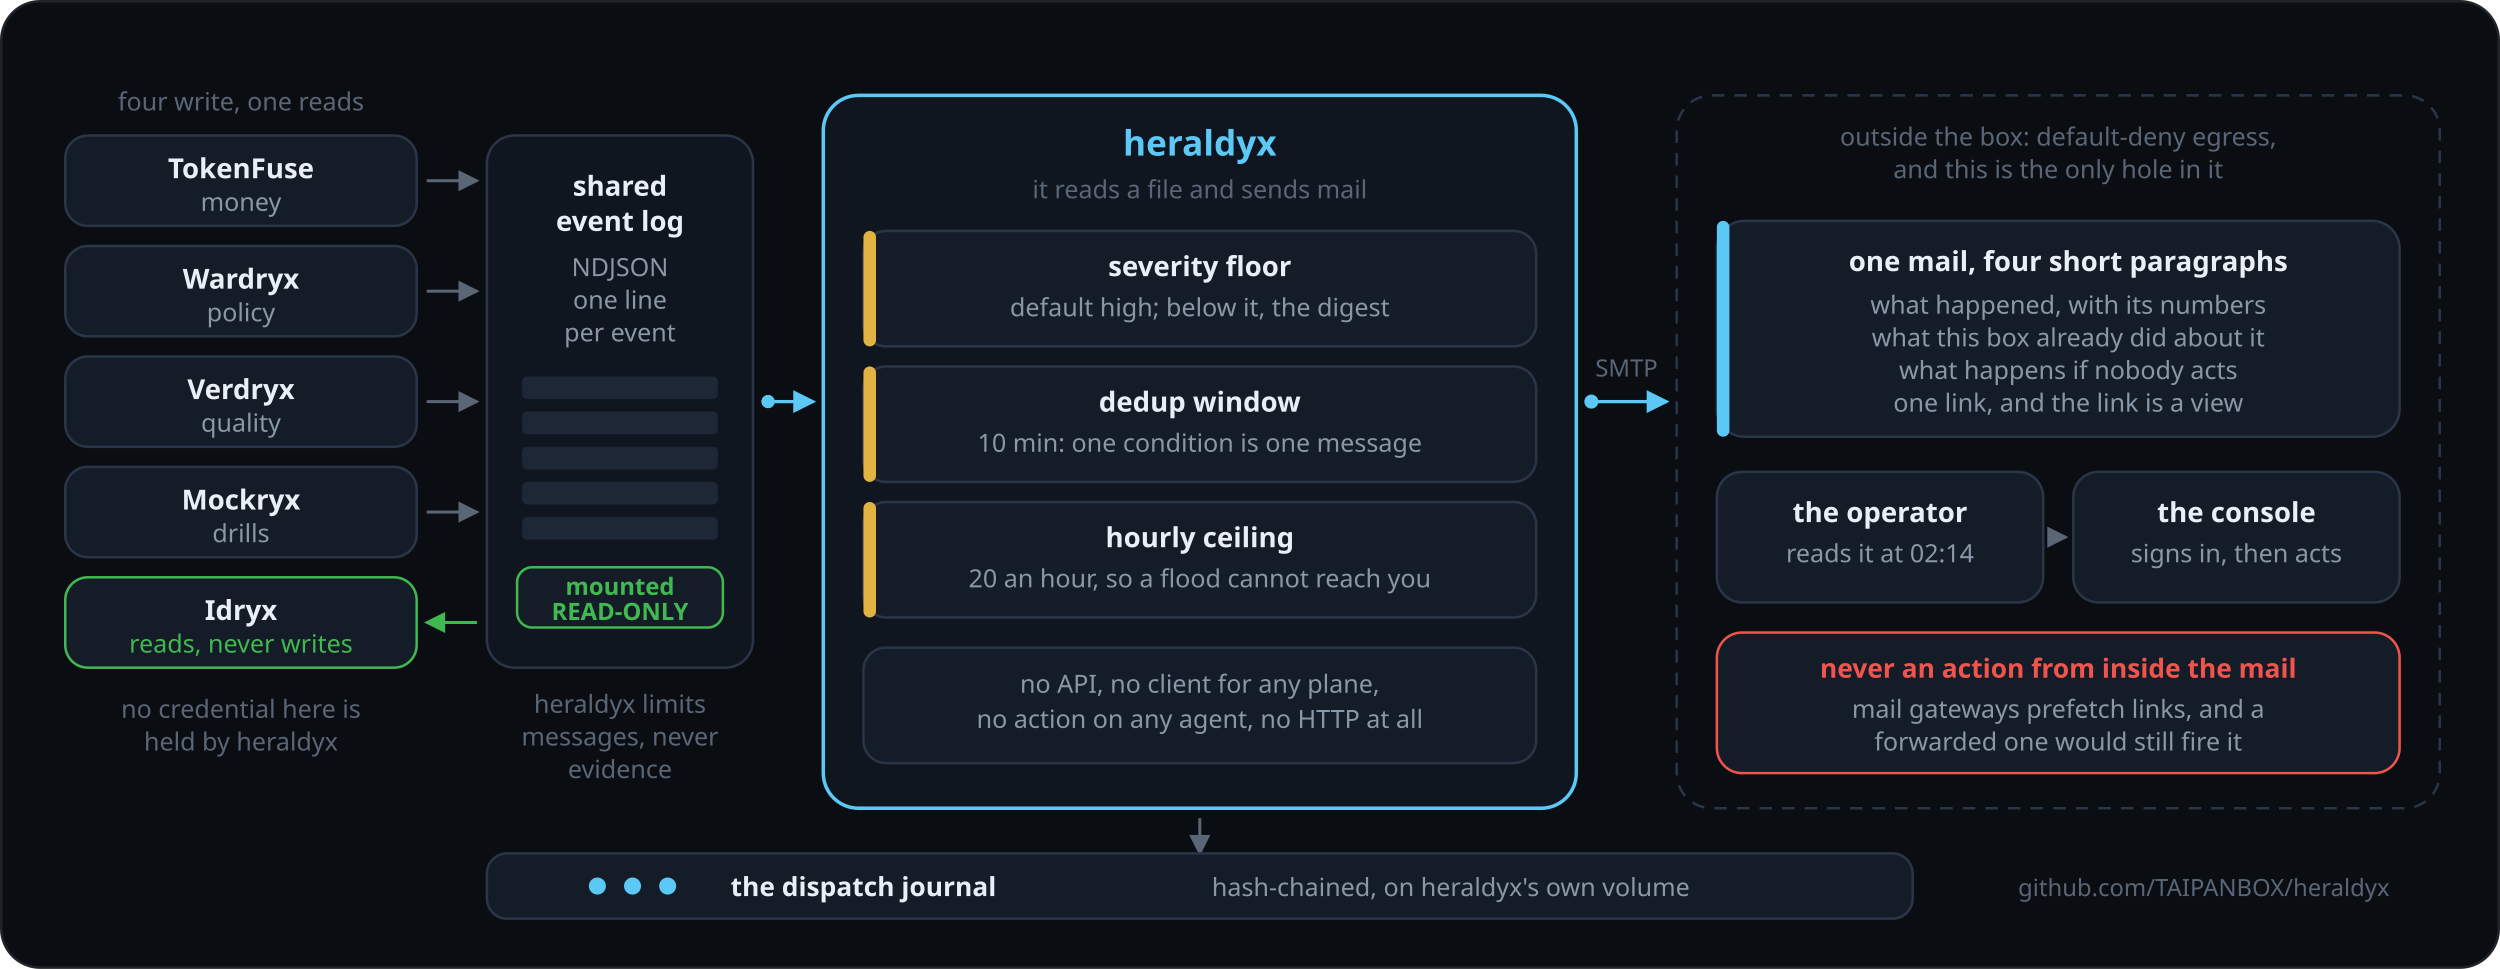
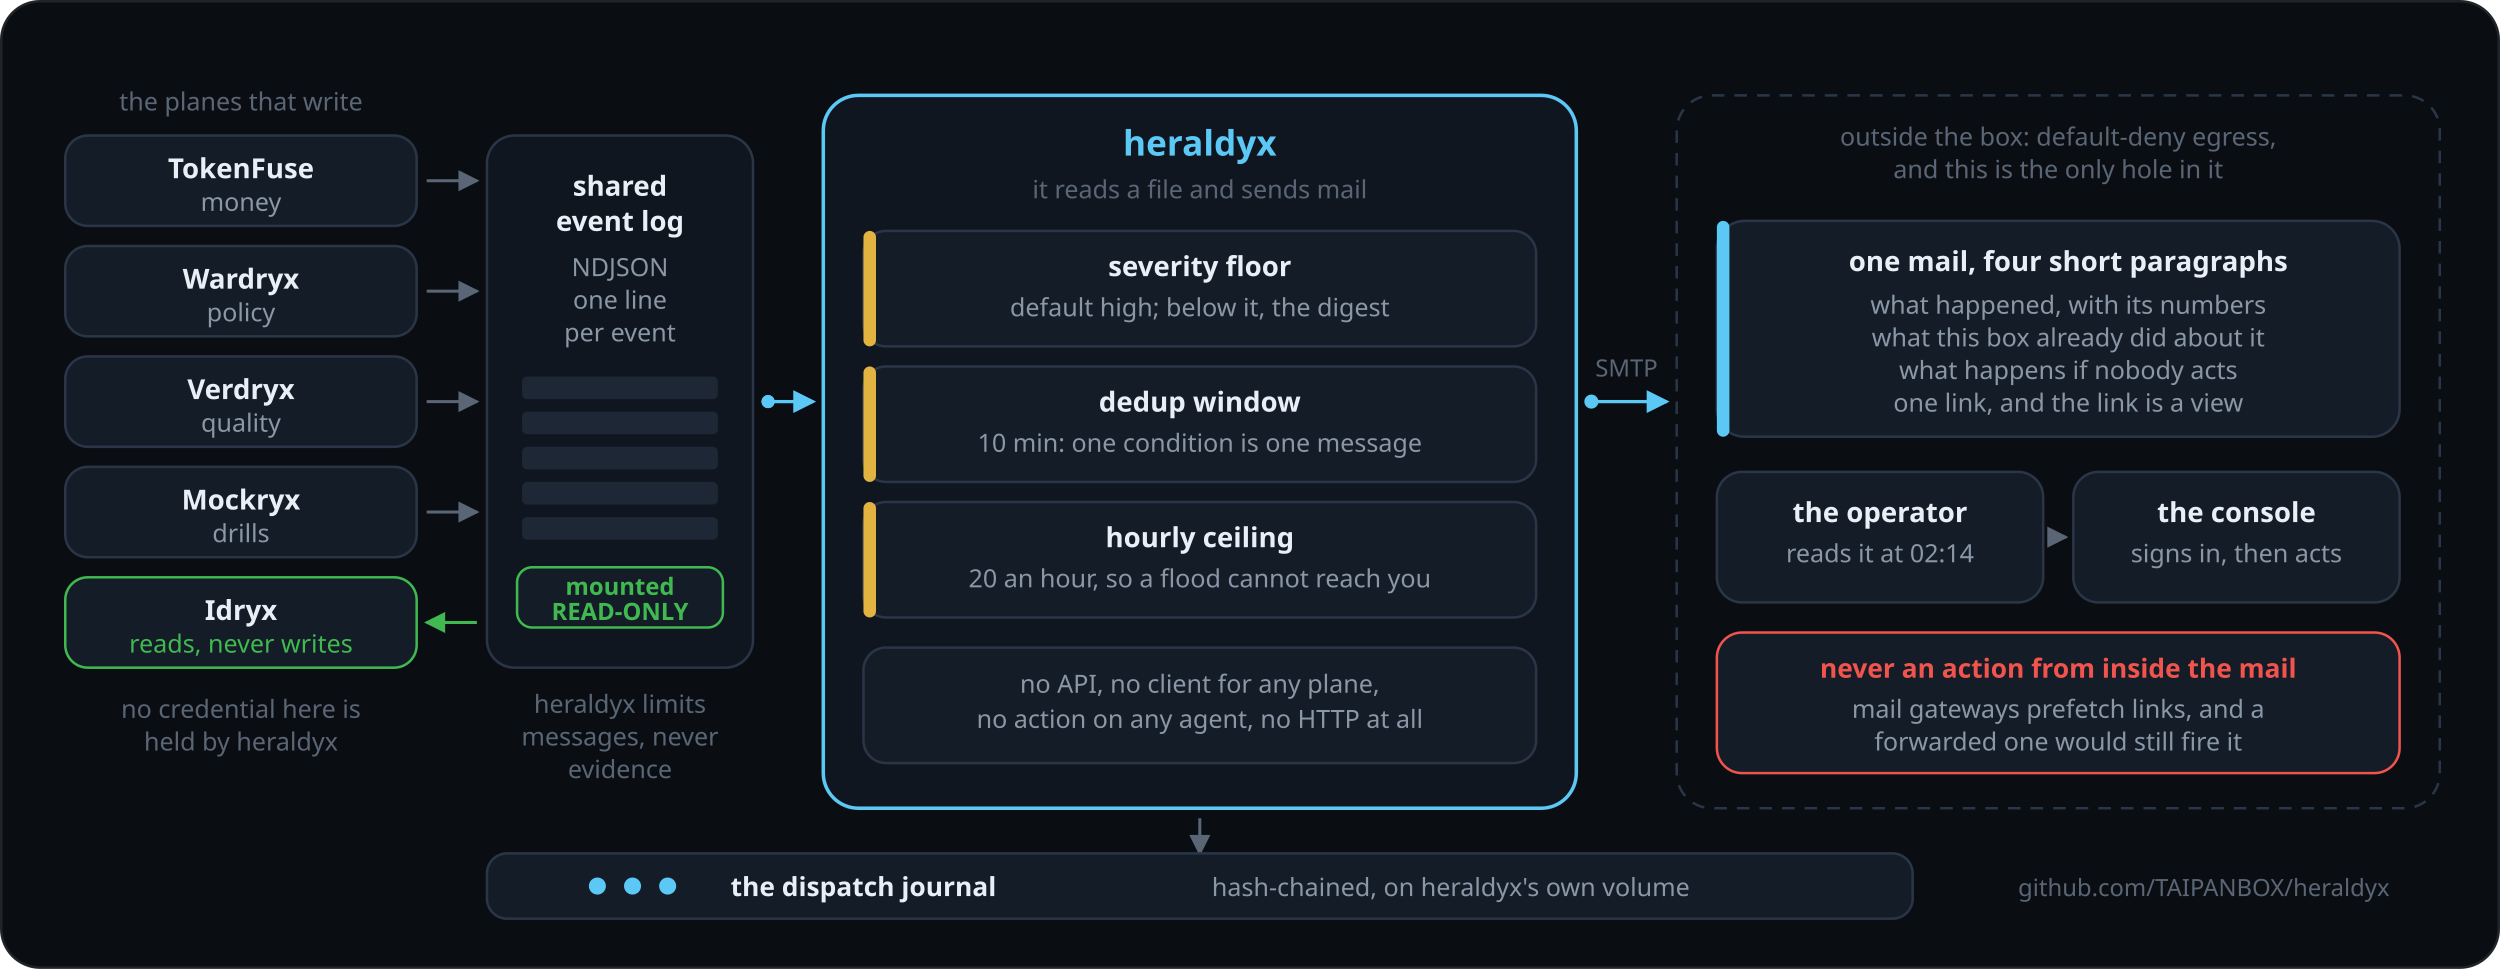
<svg xmlns="http://www.w3.org/2000/svg" viewBox="-18 -18 996 386" width="996" height="386" role="img" aria-label="heraldyx architecture: four planes append to one shared NDJSON event log, which idryx also reads, heraldyx reads it read-only and passes every event through a severity floor, a dedup window and an hourly ceiling, sends one mail over SMTP through the only egress hole in a default-deny box, and writes a hash-chained dispatch record on its own volume; the mail carries one link back into the operator's console">
  <rect x="-18" y="-18" width="996" height="386" rx="16" fill="#0A0E13" />
  <rect x="-17.5" y="-17.5" width="995" height="385" rx="15.5" fill="none" stroke="rgba(255,255,255,.09)" />
  <defs>
    <marker id="hx-a" viewBox="0 0 8 8" refX="7" refY="4" markerWidth="7" markerHeight="7" orient="auto">
      <path d="M0 0 L8 4 L0 8 z" fill="#5A6675" />
    </marker>
    <marker id="hx-read" viewBox="0 0 8 8" refX="7" refY="4" markerWidth="7" markerHeight="7" orient="auto">
      <path d="M0 0 L8 4 L0 8 z" fill="#3FB950" />
    </marker>
    <marker id="hx-sky" viewBox="0 0 8 8" refX="7" refY="4" markerWidth="7" markerHeight="7" orient="auto">
      <path d="M0 0 L8 4 L0 8 z" fill="#5BC8F5" />
    </marker>
  </defs>
  <g font-family="ui-monospace,Menlo" text-anchor="middle">
-     <text x="78" y="26" fill="#5A6675" font-size="10">four write, one reads</text>
+     <text x="78" y="26" fill="#5A6675" font-size="10">the planes that write</text>
    <rect x="8" y="36" width="140" height="36" rx="9" fill="#141C27" stroke="#2a3547" />
    <text x="78" y="53" fill="#E9EFF6" font-size="11" font-weight="700">TokenFuse</text>
    <text x="78" y="66" fill="#8A97A6" font-size="10">money</text>
    <rect x="8" y="80" width="140" height="36" rx="9" fill="#141C27" stroke="#2a3547" />
    <text x="78" y="97" fill="#E9EFF6" font-size="11" font-weight="700">Wardryx</text>
    <text x="78" y="110" fill="#8A97A6" font-size="10">policy</text>
    <rect x="8" y="124" width="140" height="36" rx="9" fill="#141C27" stroke="#2a3547" />
    <text x="78" y="141" fill="#E9EFF6" font-size="11" font-weight="700">Verdryx</text>
    <text x="78" y="154" fill="#8A97A6" font-size="10">quality</text>
    <rect x="8" y="168" width="140" height="36" rx="9" fill="#141C27" stroke="#2a3547" />
    <text x="78" y="185" fill="#E9EFF6" font-size="11" font-weight="700">Mockryx</text>
    <text x="78" y="198" fill="#8A97A6" font-size="10">drills</text>
    <rect x="8" y="212" width="140" height="36" rx="9" fill="#141C27" stroke="#3FB950" />
    <text x="78" y="229" fill="#E9EFF6" font-size="11" font-weight="700">Idryx</text>
    <text x="78" y="242" fill="#3FB950" font-size="10">reads, never writes</text>
    <text x="78" y="268" fill="#5A6675" font-size="10">no credential here is</text>
    <text x="78" y="281" fill="#5A6675" font-size="10">held by heraldyx</text>
    <path d="M152 54 L172 54" stroke="#5A6675" stroke-width="1.2" marker-end="url(#hx-a)" fill="none" />
    <path d="M152 98 L172 98" stroke="#5A6675" stroke-width="1.2" marker-end="url(#hx-a)" fill="none" />
    <path d="M152 142 L172 142" stroke="#5A6675" stroke-width="1.2" marker-end="url(#hx-a)" fill="none" />
    <path d="M152 186 L172 186" stroke="#5A6675" stroke-width="1.2" marker-end="url(#hx-a)" fill="none" />
    <path d="M172 230 L152 230" stroke="#3FB950" stroke-width="1.2" marker-end="url(#hx-read)" fill="none" />
    <rect x="176" y="36" width="106" height="212" rx="11" fill="#10161F" stroke="#2a3547" />
    <text x="229" y="60" fill="#E9EFF6" font-size="11" font-weight="700">shared</text>
    <text x="229" y="74" fill="#E9EFF6" font-size="11" font-weight="700">event log</text>
    <text x="229" y="92" fill="#8A97A6" font-size="10">NDJSON</text>
    <text x="229" y="105" fill="#8A97A6" font-size="10">one line</text>
    <text x="229" y="118" fill="#8A97A6" font-size="10">per event</text>
    <rect x="190" y="132" width="78" height="9" rx="2" fill="#1d2735" />
    <rect x="190" y="146" width="78" height="9" rx="2" fill="#1d2735" />
    <rect x="190" y="160" width="78" height="9" rx="2" fill="#1d2735" />
    <rect x="190" y="174" width="78" height="9" rx="2" fill="#1d2735" />
    <rect x="190" y="188" width="78" height="9" rx="2" fill="#1d2735" />
    <rect x="188" y="208" width="82" height="24" rx="6" fill="#141C27" stroke="#3FB950" />
    <text x="229" y="219" fill="#3FB950" font-size="9.5" font-weight="700">mounted</text>
    <text x="229" y="229" fill="#3FB950" font-size="9.5" font-weight="700">READ-ONLY</text>
    <text x="229" y="266" fill="#5A6675" font-size="10">heraldyx limits</text>
    <text x="229" y="279" fill="#5A6675" font-size="10">messages, never</text>
    <text x="229" y="292" fill="#5A6675" font-size="10">evidence</text>
    <path d="M286 142 L306 142" stroke="#5BC8F5" stroke-width="1.3" marker-end="url(#hx-sky)" fill="none" />
    <circle cx="288" cy="142" r="2.6" fill="#5BC8F5">
      <animate attributeName="cx" values="288;304" dur="1.6s" repeatCount="indefinite" />
      <animate attributeName="opacity" values="0;1;1;0" dur="1.6s" repeatCount="indefinite" />
    </circle>
    <circle cx="288" cy="142" r="2.6" fill="#5BC8F5">
      <animate attributeName="cx" values="288;304" dur="1.6s" begin="0.8s" repeatCount="indefinite" />
      <animate attributeName="opacity" values="0;1;1;0" dur="1.6s" begin="0.8s" repeatCount="indefinite" />
    </circle>
    <rect x="310" y="20" width="300" height="284" rx="14" fill="#10161F" stroke="#5BC8F5" stroke-width="1.4">
      <animate attributeName="stroke-opacity" values="1;.45;1" dur="3.4s" repeatCount="indefinite" />
    </rect>
    <text x="460" y="44" fill="#5BC8F5" font-size="14" font-weight="700">heraldyx</text>
    <text x="460" y="61" fill="#5A6675" font-size="10">it reads a file and sends mail</text>
    <rect x="326" y="74" width="268" height="46" rx="9" fill="#141C27" stroke="#2a3547" />
    <rect x="326" y="74" width="5" height="46" rx="2.5" fill="#E3B341" />
    <text x="460" y="92" fill="#E9EFF6" font-size="11" font-weight="700">severity floor</text>
    <text x="460" y="108" fill="#8A97A6" font-size="10">default high; below it, the digest</text>
    <rect x="326" y="128" width="268" height="46" rx="9" fill="#141C27" stroke="#2a3547" />
    <rect x="326" y="128" width="5" height="46" rx="2.5" fill="#E3B341" />
    <text x="460" y="146" fill="#E9EFF6" font-size="11" font-weight="700">dedup window</text>
    <text x="460" y="162" fill="#8A97A6" font-size="10">10 min: one condition is one message</text>
    <rect x="326" y="182" width="268" height="46" rx="9" fill="#141C27" stroke="#2a3547" />
    <rect x="326" y="182" width="5" height="46" rx="2.5" fill="#E3B341" />
    <text x="460" y="200" fill="#E9EFF6" font-size="11" font-weight="700">hourly ceiling</text>
    <text x="460" y="216" fill="#8A97A6" font-size="10">20 an hour, so a flood cannot reach you</text>
    <rect x="326" y="240" width="268" height="46" rx="9" fill="#141C27" stroke="#2a3547" />
    <text x="460" y="258" fill="#8A97A6" font-size="10">no API, no client for any plane,</text>
    <text x="460" y="272" fill="#8A97A6" font-size="10">no action on any agent, no HTTP at all</text>
    <path d="M614 142 L646 142" stroke="#5BC8F5" stroke-width="1.3" marker-end="url(#hx-sky)" fill="none" />
    <circle cx="616" cy="142" r="2.8" fill="#5BC8F5">
      <animate attributeName="cx" values="616;644" dur="3.4s" repeatCount="indefinite" />
      <animate attributeName="opacity" values="0;0;1;1;0" dur="3.4s" repeatCount="indefinite" />
    </circle>
    <text x="630" y="132" fill="#5A6675" font-size="9.5">SMTP</text>
    <rect x="650" y="20" width="304" height="284" rx="14" fill="none" stroke="#2a3547" stroke-dasharray="5 4" />
    <text x="802" y="40" fill="#5A6675" font-size="10">outside the box: default-deny egress,</text>
    <text x="802" y="53" fill="#5A6675" font-size="10">and this is the only hole in it</text>
    <rect x="666" y="70" width="272" height="86" rx="11" fill="#141C27" stroke="#2a3547" />
    <rect x="666" y="70" width="5" height="86" rx="2.5" fill="#5BC8F5" />
    <text x="806" y="90" fill="#E9EFF6" font-size="11" font-weight="700">one mail, four short paragraphs</text>
    <text x="806" y="107" fill="#8A97A6" font-size="10">what happened, with its numbers</text>
    <text x="806" y="120" fill="#8A97A6" font-size="10">what this box already did about it</text>
    <text x="806" y="133" fill="#8A97A6" font-size="10">what happens if nobody acts</text>
    <text x="806" y="146" fill="#8A97A6" font-size="10">one link, and the link is a view</text>
    <rect x="666" y="170" width="130" height="52" rx="10" fill="#141C27" stroke="#2a3547" />
    <text x="731" y="190" fill="#E9EFF6" font-size="11" font-weight="700">the operator</text>
    <text x="731" y="206" fill="#8A97A6" font-size="10">reads it at 02:14</text>
    <rect x="808" y="170" width="130" height="52" rx="10" fill="#141C27" stroke="#2a3547" />
    <text x="873" y="190" fill="#E9EFF6" font-size="11" font-weight="700">the console</text>
    <text x="873" y="206" fill="#8A97A6" font-size="10">signs in, then acts</text>
    <path d="M798 196 L805 196" stroke="#5A6675" stroke-width="1.2" marker-end="url(#hx-a)" fill="none" />
    <rect x="666" y="234" width="272" height="56" rx="10" fill="#141C27" stroke="#F0544C" />
    <text x="802" y="252" fill="#F0544C" font-size="10.5" font-weight="700">never an action from inside the mail</text>
    <text x="802" y="268" fill="#8A97A6" font-size="10">mail gateways prefetch links, and a</text>
    <text x="802" y="281" fill="#8A97A6" font-size="10">forwarded one would still fire it</text>
    <path d="M460 308 L460 322" stroke="#5A6675" stroke-width="1.2" marker-end="url(#hx-a)" fill="none" />
    <rect x="176" y="322" width="568" height="26" rx="8" fill="#141C27" stroke="#2a3547" />
    <text x="326" y="339" fill="#E9EFF6" font-size="10.5" font-weight="700">the dispatch journal</text>
    <text x="560" y="339" fill="#8A97A6" font-size="10">hash-chained, on heraldyx's own volume</text>
    <circle cx="220" cy="335" r="3.4" fill="#5BC8F5">
      <animate attributeName="opacity" values=".25;1;.25" dur="2.6s" repeatCount="indefinite" />
    </circle>
    <circle cx="234" cy="335" r="3.4" fill="#5BC8F5">
      <animate attributeName="opacity" values=".25;1;.25" dur="2.6s" begin="0.5s" repeatCount="indefinite" />
    </circle>
    <circle cx="248" cy="335" r="3.4" fill="#5BC8F5">
      <animate attributeName="opacity" values=".25;1;.25" dur="2.6s" begin="1s" repeatCount="indefinite" />
    </circle>
    <text x="860" y="339" fill="#5A6675" font-size="9.5">github.com/TAIPANBOX/heraldyx</text>
  </g>
</svg>
